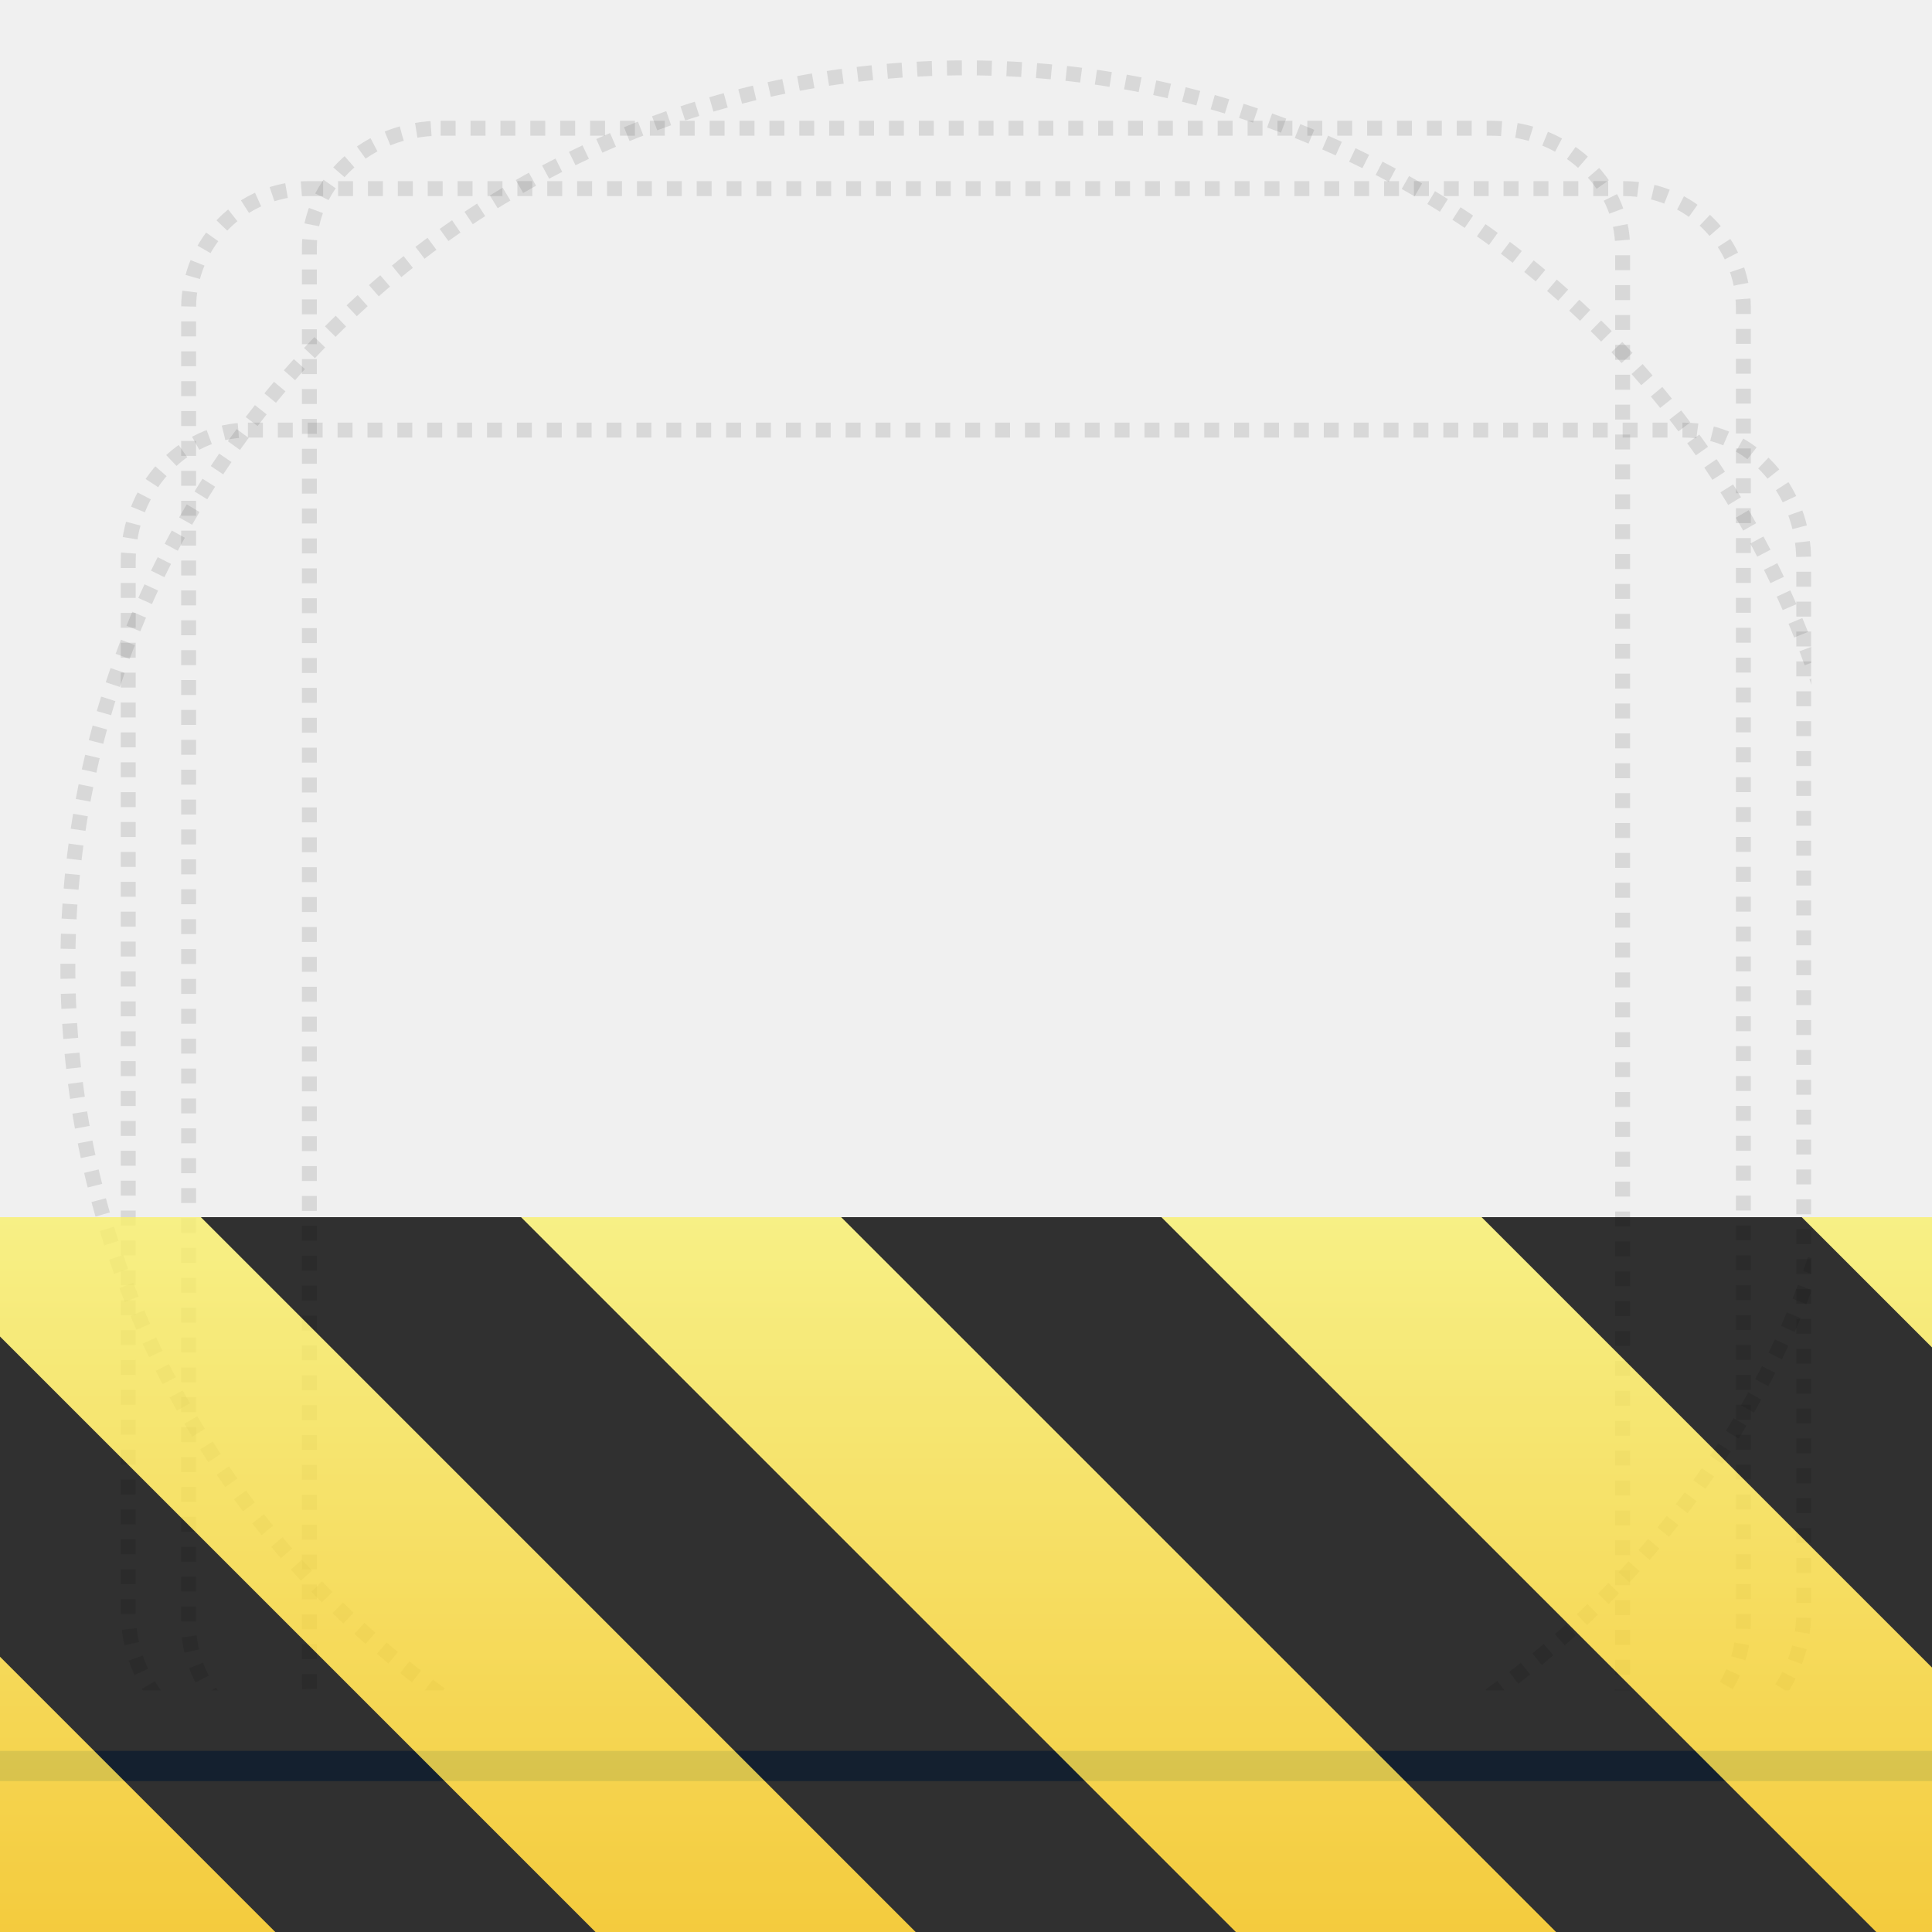
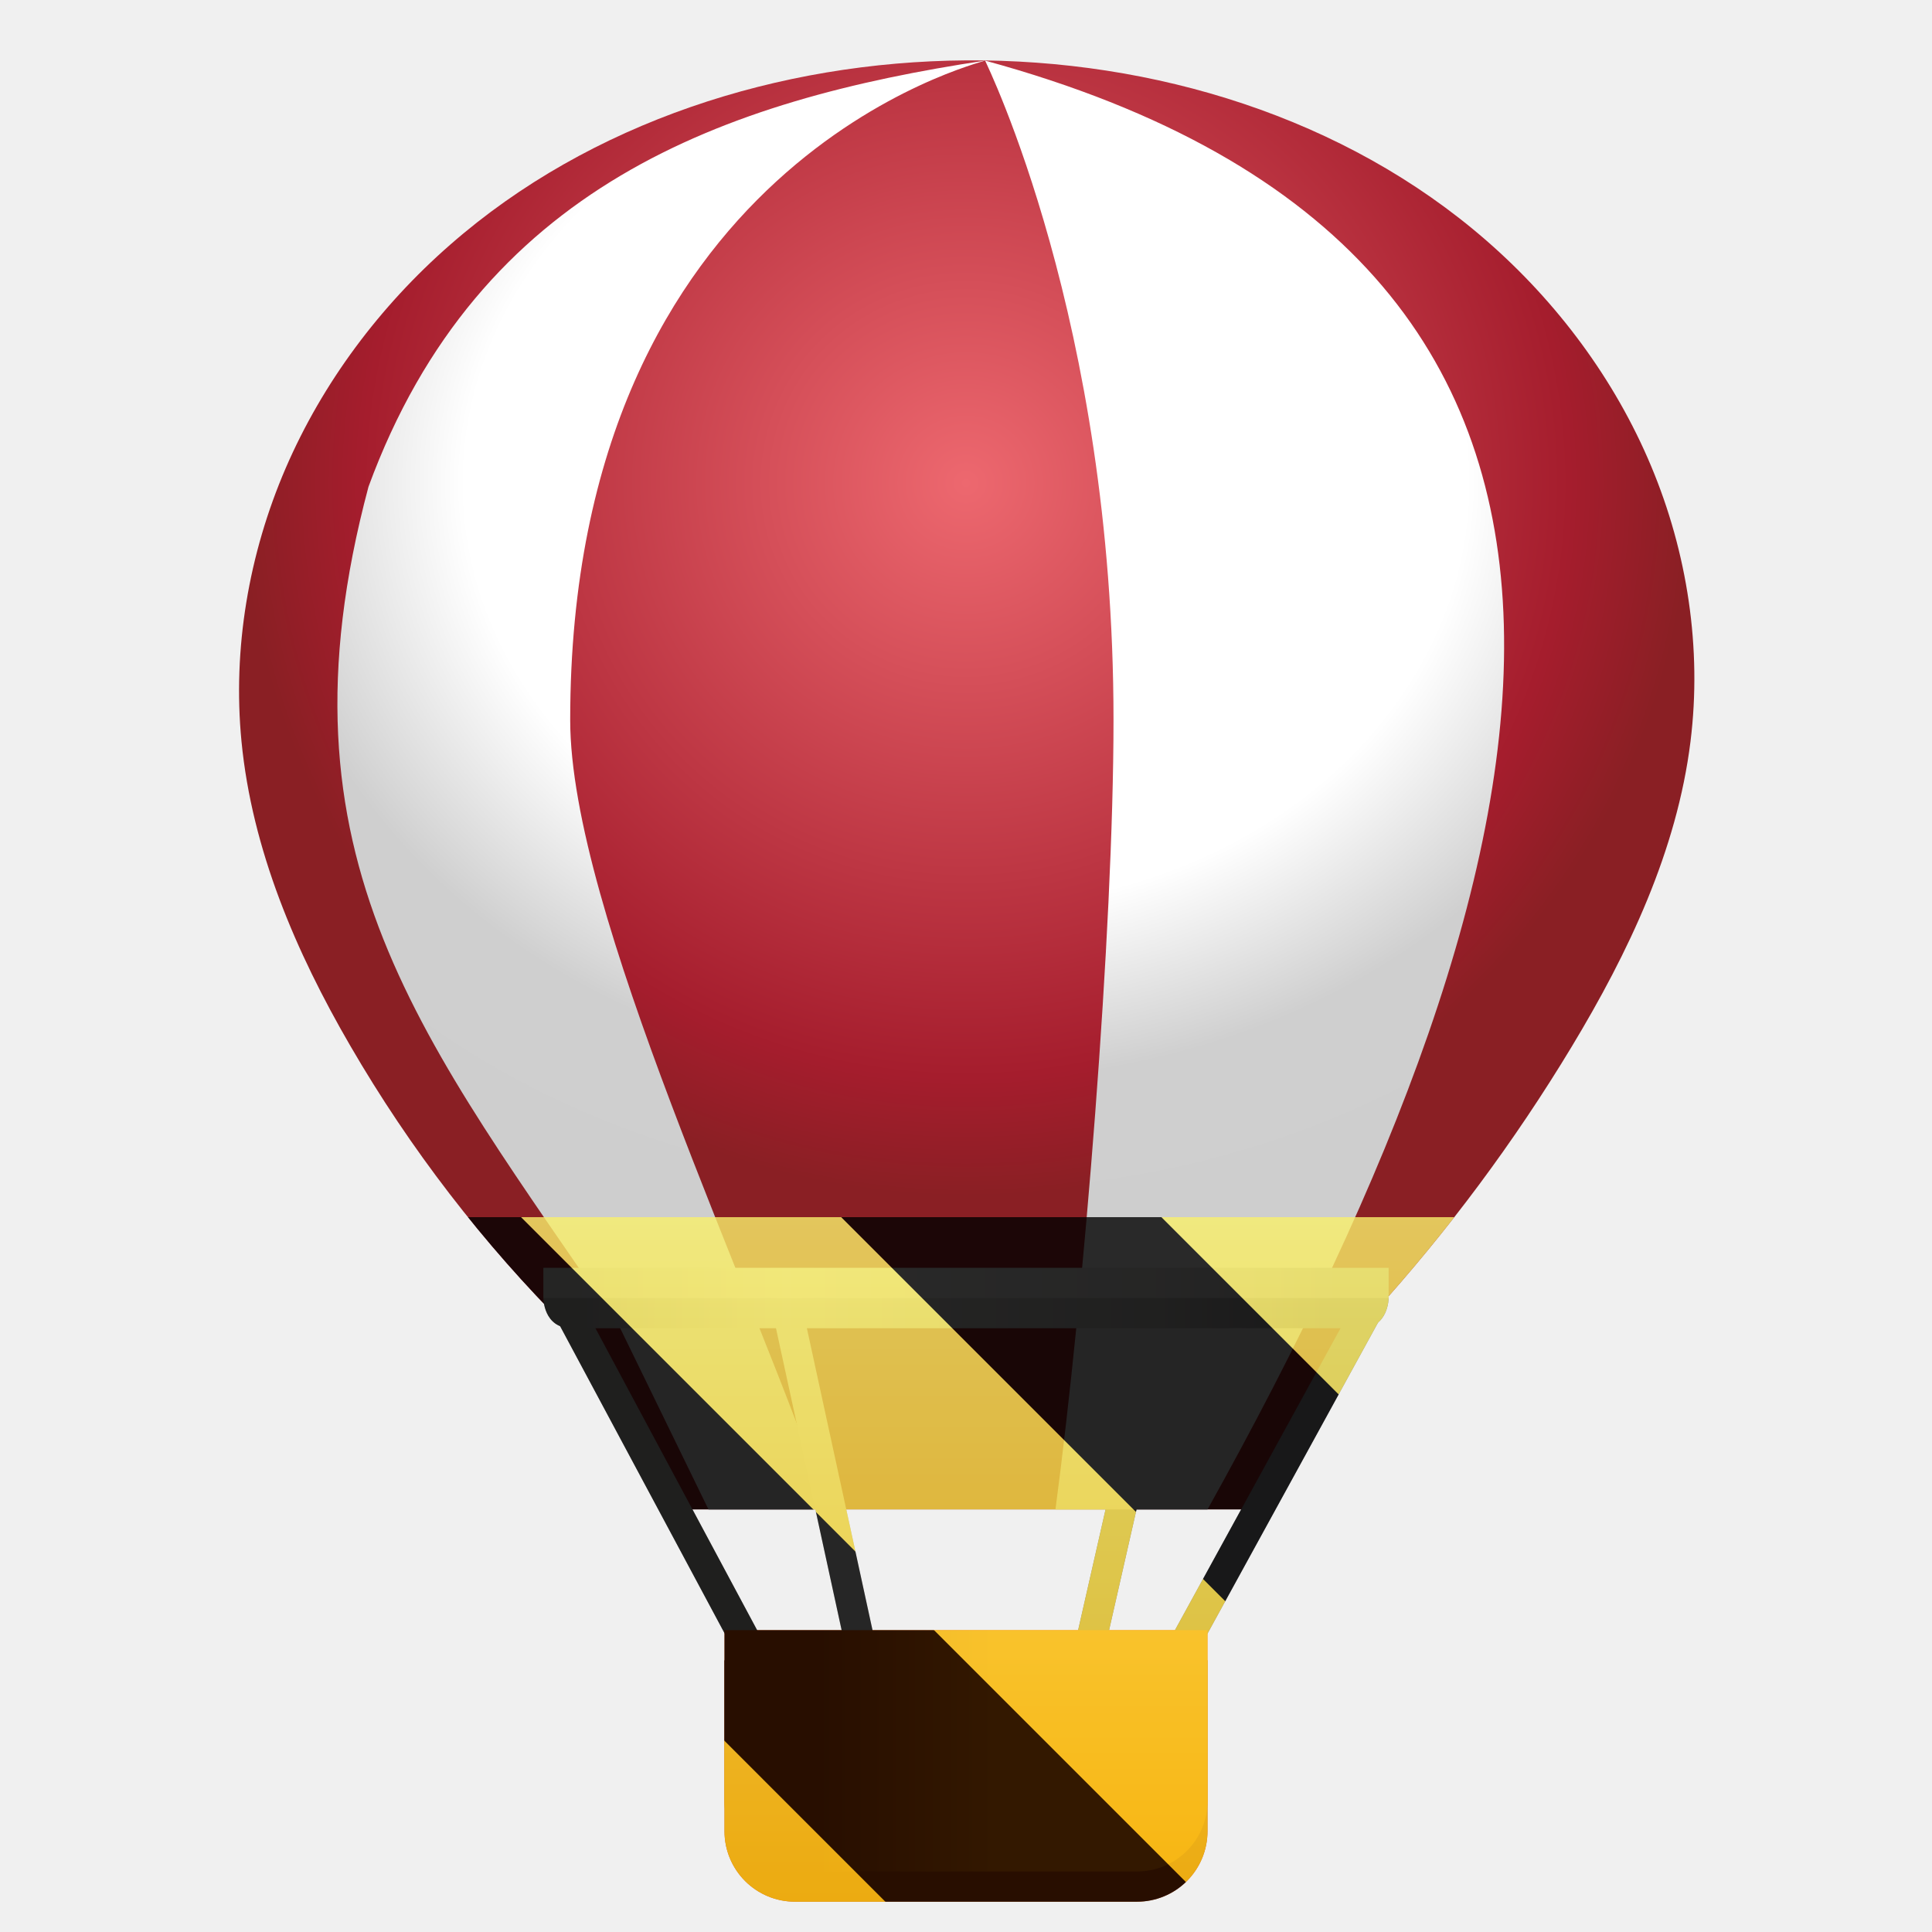
- <svg xmlns="http://www.w3.org/2000/svg" xmlns:xlink="http://www.w3.org/1999/xlink" width="128px" height="128px" viewBox="0 0 128 128" version="1.1">
+ <svg xmlns="http://www.w3.org/2000/svg" xmlns:xlink="http://www.w3.org/1999/xlink" width="128" height="128">
  <defs>
-     <filter id="alpha" filterUnits="objectBoundingBox" x="0%" y="0%" width="100%" height="100%">
-       <feColorMatrix type="matrix" in="SourceGraphic" values="0 0 0 0 1 0 0 0 0 1 0 0 0 0 1 0 0 0 1 0" />
-     </filter>
-     <mask id="mask0">
-       <g filter="url(#alpha)">
-         <rect x="0" y="0" width="128" height="128" style="fill:rgb(0%,0%,0%);fill-opacity:0.1;stroke:none;" />
+     <clipPath id="b">
+       <path d="M0 0h192v152H0z" />
+     </clipPath>
+     <clipPath id="c">
+       <path d="M0 0h192v152H0z" />
+     </clipPath>
+     <clipPath id="o">
+       <path d="M0 0h128v128H0z" />
+     </clipPath>
+     <clipPath id="f">
+       <path d="M0 0h128v128H0z" />
+     </clipPath>
+     <clipPath id="r">
+       <path d="M0 0h128v128H0z" />
+     </clipPath>
+     <clipPath id="t">
+       <path d="M0 0h128v128H0z" />
+     </clipPath>
+     <clipPath id="d">
+       <path d="M0 0h192v152H0z" />
+     </clipPath>
+     <clipPath id="e">
+       <path d="M0 0h192v152H0z" />
+     </clipPath>
+     <mask id="j">
+       <g filter="url(#a)">
+         <path fill-opacity=".1" d="M0 0h128v128H0z" />
      </g>
    </mask>
-     <clipPath id="clip1">
-       <rect x="0" y="0" width="192" height="152" />
-     </clipPath>
-     <g id="surface10726" clip-path="url(#clip1)">
-       <path style="fill:none;stroke-width:0.99;stroke-linecap:butt;stroke-linejoin:miter;stroke:rgb(0%,0%,0%);stroke-opacity:1;stroke-dasharray:0.99,0.99;stroke-miterlimit:4;" d="M 123.504 236 C 123.504 268.863 96.863 295.504 64 295.504 C 31.137 295.504 4.496 268.863 4.496 236 C 4.496 203.137 31.137 176.496 64 176.496 C 96.863 176.496 123.504 203.137 123.504 236 Z M 123.504 236 " transform="matrix(1,0,0,1,8,-156)" />
-     </g>
-     <mask id="mask1">
-       <g filter="url(#alpha)">
-         <rect x="0" y="0" width="128" height="128" style="fill:rgb(0%,0%,0%);fill-opacity:0.1;stroke:none;" />
+     <mask id="A">
+       <g filter="url(#a)">
+         <path fill-opacity=".3" d="M0 0h128v128H0z" />
      </g>
    </mask>
-     <clipPath id="clip2">
-       <rect x="0" y="0" width="192" height="152" />
-     </clipPath>
-     <g id="surface10729" clip-path="url(#clip2)">
-       <path style="fill:none;stroke-width:0.99;stroke-linecap:butt;stroke-linejoin:miter;stroke:rgb(0%,0%,0%);stroke-opacity:1;stroke-dasharray:0.99,0.99;stroke-miterlimit:4;" d="M 29.195 180.496 L 98.805 180.496 C 103.609 180.496 107.504 184.047 107.504 188.426 L 107.504 283.574 C 107.504 287.953 103.609 291.504 98.805 291.504 L 29.195 291.504 C 24.391 291.504 20.496 287.953 20.496 283.574 L 20.496 188.426 C 20.496 184.047 24.391 180.496 29.195 180.496 Z M 29.195 180.496 " transform="matrix(1,0,0,1,8,-156)" />
-     </g>
-     <mask id="mask2">
-       <g filter="url(#alpha)">
-         <rect x="0" y="0" width="128" height="128" style="fill:rgb(0%,0%,0%);fill-opacity:0.1;stroke:none;" />
+     <mask id="y">
+       <g filter="url(#a)">
+         <path fill-opacity=".1" d="M0 0h128v128H0z" />
      </g>
    </mask>
-     <clipPath id="clip3">
-       <rect x="0" y="0" width="192" height="152" />
-     </clipPath>
-     <g id="surface10732" clip-path="url(#clip3)">
-       <path style="fill:none;stroke-width:0.99;stroke-linecap:butt;stroke-linejoin:miter;stroke:rgb(0%,0%,0%);stroke-opacity:1;stroke-dasharray:0.99,0.99;stroke-miterlimit:4;" d="M 20.418 184.496 L 107.582 184.496 C 111.957 184.496 115.504 188.043 115.504 192.418 L 115.504 279.582 C 115.504 283.957 111.957 287.504 107.582 287.504 L 20.418 287.504 C 16.043 287.504 12.496 283.957 12.496 279.582 L 12.496 192.418 C 12.496 188.043 16.043 184.496 20.418 184.496 Z M 20.418 184.496 " transform="matrix(1,0,0,1,8,-156)" />
-     </g>
-     <mask id="mask3">
-       <g filter="url(#alpha)">
-         <rect x="0" y="0" width="128" height="128" style="fill:rgb(0%,0%,0%);fill-opacity:0.1;stroke:none;" />
+     <mask id="v">
+       <g filter="url(#a)">
+         <path fill-opacity=".8" d="M0 0h128v128H0z" />
      </g>
    </mask>
-     <clipPath id="clip4">
-       <rect x="0" y="0" width="192" height="152" />
-     </clipPath>
-     <g id="surface10735" clip-path="url(#clip4)">
-       <path style="fill:none;stroke-width:0.99;stroke-linecap:butt;stroke-linejoin:miter;stroke:rgb(0%,0%,0%);stroke-opacity:1;stroke-dasharray:0.99,0.99;stroke-miterlimit:4;" d="M 16.426 200.496 L 111.574 200.496 C 115.953 200.496 119.504 204.391 119.504 209.195 L 119.504 278.805 C 119.504 283.609 115.953 287.504 111.574 287.504 L 16.426 287.504 C 12.047 287.504 8.496 283.609 8.496 278.805 L 8.496 209.195 C 8.496 204.391 12.047 200.496 16.426 200.496 Z M 16.426 200.496 " transform="matrix(1,0,0,1,8,-156)" />
-     </g>
-     <mask id="mask5">
-       <g filter="url(#alpha)">
-         <rect x="0" y="0" width="128" height="128" style="fill:rgb(0%,0%,0%);fill-opacity:0.1;stroke:none;" />
+     <mask id="m">
+       <g filter="url(#a)">
+         <path fill-opacity=".3" d="M0 0h128v128H0z" />
      </g>
    </mask>
-     <clipPath id="clip7">
-       <rect x="0" y="0" width="192" height="152" />
-     </clipPath>
-     <g id="surface10726" clip-path="url(#clip7)">
-       <path style="fill:none;stroke-width:0.99;stroke-linecap:butt;stroke-linejoin:miter;stroke:rgb(0%,0%,0%);stroke-opacity:1;stroke-dasharray:0.99,0.99;stroke-miterlimit:4;" d="M 123.504 236 C 123.504 268.863 96.863 295.504 64 295.504 C 31.137 295.504 4.496 268.863 4.496 236 C 4.496 203.137 31.137 176.496 64 176.496 C 96.863 176.496 123.504 203.137 123.504 236 Z M 123.504 236 " transform="matrix(1,0,0,1,8,-156)" />
+     <mask id="D">
+       <use xlink:href="#q" />
+     </mask>
+     <g id="u" clip-path="url(#r)">
+       <path d="M128 80.64V128H0V80.64zm0 0" fill="url(#s)" />
+       <path d="M13.309 80.64L60.664 128H81.88l-47.36-47.36zm42.421 0L103.094 128h21.215L76.945 80.64zm42.43 0L128 110.48V89.27l-8.629-8.63zM0 88.548v21.215L18.238 128h21.215zm0 0" />
    </g>
-     <mask id="mask6">
-       <g filter="url(#alpha)">
-         <rect x="0" y="0" width="128" height="128" style="fill:rgb(0%,0%,0%);fill-opacity:0.1;stroke:none;" />
-       </g>
-     </mask>
-     <clipPath id="clip8">
-       <rect x="0" y="0" width="192" height="152" />
-     </clipPath>
-     <g id="surface10729" clip-path="url(#clip8)">
-       <path style="fill:none;stroke-width:0.99;stroke-linecap:butt;stroke-linejoin:miter;stroke:rgb(0%,0%,0%);stroke-opacity:1;stroke-dasharray:0.99,0.99;stroke-miterlimit:4;" d="M 29.195 180.496 L 98.805 180.496 C 103.609 180.496 107.504 184.047 107.504 188.426 L 107.504 283.574 C 107.504 287.953 103.609 291.504 98.805 291.504 L 29.195 291.504 C 24.391 291.504 20.496 287.953 20.496 283.574 L 20.496 188.426 C 20.496 184.047 24.391 180.496 29.195 180.496 Z M 29.195 180.496 " transform="matrix(1,0,0,1,8,-156)" />
+     <g id="p" clip-path="url(#f)">
+       <path d="M77 88l-5 22" fill="none" stroke-width="2" stroke="#77767b" />
+       <path d="M64 4c-12.355.09-24.879 4.074-34.176 12.215-4.652 4.066-8.449 9.133-10.898 14.805C16.48 36.695 15.402 42.977 16 49.125c.695 7.16 3.594 13.941 7.207 20.16a90.703 90.703 0 0014.398 18.7L44.395 100h37.96L91 87a114.167 114.167 0 0013.125-17.648c3.766-6.243 6.977-12.993 7.875-20.227.766-6.168-.207-12.52-2.613-18.254-2.403-5.734-6.219-10.848-10.907-14.93C89.105 7.773 76.434 3.911 64 4zm0 0" fill="url(#g)" />
+       <path d="M65.262 4.016c-17.219 2.597-33.532 8.3-40.848 28.23C17.81 56.95 28.074 68.863 41.09 88l5.851 12.008h7.922C49.938 85.496 37.777 60.34 37.777 47.703c0-37.058 27.282-43.558 27.485-43.687zm.004 0c.07.187 8.511 17.238 8.507 43.687 0 13.957-1.949 38.047-3.847 52.305H80c24.254-43.512 32.934-82.988-14.734-95.992zm0 0" fill="url(#h)" />
+       <use xlink:href="#i" transform="translate(-8 -16)" mask="url(#j)" />
+       <path d="M52 86l5 23" fill="none" stroke-width="2" stroke="#c0bfbc" />
+       <path d="M80 110v11.316a4.666 4.666 0 01-4.676 4.676H52.676A4.666 4.666 0 0148 121.316V110zm0 0" fill="#c64600" />
+       <path d="M37.457 86.395L49.562 109" fill="none" stroke-width="2" stroke="#9a9996" />
+       <path d="M36 84v2s0 2 1.871 2H90.13C92 88 92 86 92 86v-2zm0 0" fill="url(#k)" />
+       <use xlink:href="#l" transform="translate(-8 -16)" mask="url(#m)" />
+       <path d="M90.5 87l-12.063 22" fill="none" stroke-width="2" stroke="#77767b" />
+       <path d="M80 108v11.316a4.666 4.666 0 01-4.676 4.676H52.676A4.666 4.666 0 0148 119.316V108zm0 0" fill="url(#n)" />
    </g>
-     <mask id="mask7">
-       <g filter="url(#alpha)">
-         <rect x="0" y="0" width="128" height="128" style="fill:rgb(0%,0%,0%);fill-opacity:0.1;stroke:none;" />
-       </g>
-     </mask>
-     <clipPath id="clip9">
-       <rect x="0" y="0" width="192" height="152" />
-     </clipPath>
-     <g id="surface10732" clip-path="url(#clip9)">
-       <path style="fill:none;stroke-width:0.99;stroke-linecap:butt;stroke-linejoin:miter;stroke:rgb(0%,0%,0%);stroke-opacity:1;stroke-dasharray:0.99,0.99;stroke-miterlimit:4;" d="M 20.418 184.496 L 107.582 184.496 C 111.957 184.496 115.504 188.043 115.504 192.418 L 115.504 279.582 C 115.504 283.957 111.957 287.504 107.582 287.504 L 20.418 287.504 C 16.043 287.504 12.496 283.957 12.496 279.582 L 12.496 192.418 C 12.496 188.043 16.043 184.496 20.418 184.496 Z M 20.418 184.496 " transform="matrix(1,0,0,1,8,-156)" />
+     <g id="l" clip-path="url(#c)">
+       <path d="M44 100h56v2H44zm0 0" fill="#fff" />
    </g>
-     <mask id="mask8">
-       <g filter="url(#alpha)">
-         <rect x="0" y="0" width="128" height="128" style="fill:rgb(0%,0%,0%);fill-opacity:0.1;stroke:none;" />
-       </g>
-     </mask>
-     <clipPath id="clip10">
-       <rect x="0" y="0" width="192" height="152" />
-     </clipPath>
-     <g id="surface10735" clip-path="url(#clip10)">
-       <path style="fill:none;stroke-width:0.99;stroke-linecap:butt;stroke-linejoin:miter;stroke:rgb(0%,0%,0%);stroke-opacity:1;stroke-dasharray:0.99,0.99;stroke-miterlimit:4;" d="M 16.426 200.496 L 111.574 200.496 C 115.953 200.496 119.504 204.391 119.504 209.195 L 119.504 278.805 C 119.504 283.609 115.953 287.504 111.574 287.504 L 16.426 287.504 C 12.047 287.504 8.496 283.609 8.496 278.805 L 8.496 209.195 C 8.496 204.391 12.047 200.496 16.426 200.496 Z M 16.426 200.496 " transform="matrix(1,0,0,1,8,-156)" />
+     <g id="q" clip-path="url(#o)" filter="url(#a)">
+       <use xlink:href="#p" />
    </g>
-     <clipPath id="clip6">
-       <rect x="0" y="0" width="128" height="128" />
-     </clipPath>
-     <g id="surface10750" clip-path="url(#clip6)">
-       <rect x="0" y="0" width="128" height="128" style="fill:rgb(94.118%,94.118%,94.118%);fill-opacity:1;stroke:none;" />
-       <use xlink:href="#surface10726" transform="matrix(1,0,0,1,-8,-16)" mask="url(#mask5)" />
-       <use xlink:href="#surface10729" transform="matrix(1,0,0,1,-8,-16)" mask="url(#mask6)" />
-       <use xlink:href="#surface10732" transform="matrix(1,0,0,1,-8,-16)" mask="url(#mask7)" />
-       <use xlink:href="#surface10735" transform="matrix(1,0,0,1,-8,-16)" mask="url(#mask8)" />
-       <path style="fill:none;stroke-width:2;stroke-linecap:butt;stroke-linejoin:miter;stroke:rgb(38.431%,62.745%,91.765%);stroke-opacity:1;stroke-miterlimit:4;" d="M 0 289 L 128 289 " transform="matrix(1,0,0,1,0,-172)" />
+     <g id="i" clip-path="url(#b)">
+       <path d="M91 116l8-13H45l8.004 13zm0 0" fill-rule="evenodd" />
    </g>
-     <clipPath id="clip5">
-       <rect x="0" y="0" width="128" height="128" />
-     </clipPath>
-     <g id="surface10753" clip-path="url(#clip5)" filter="url(#alpha)">
-       <use xlink:href="#surface10750" />
+     <g id="C" clip-path="url(#t)">
+       <use xlink:href="#u" mask="url(#v)" />
    </g>
-     <mask id="mask4">
-       <use xlink:href="#surface10753" />
-     </mask>
-     <mask id="mask9">
-       <g filter="url(#alpha)">
-         <rect x="0" y="0" width="128" height="128" style="fill:rgb(0%,0%,0%);fill-opacity:0.8;stroke:none;" />
-       </g>
-     </mask>
-     <linearGradient id="linear0" gradientUnits="userSpaceOnUse" x1="300" y1="235" x2="428" y2="235" gradientTransform="matrix(0.000000000000000023,0.37,-0.98462,0.00000000000000006,295.385,-30.36)">
-       <stop offset="0" style="stop-color:rgb(97.647%,94.118%,41.961%);stop-opacity:1;" />
-       <stop offset="1" style="stop-color:rgb(96.078%,76.078%,6.667%);stop-opacity:1;" />
+     <linearGradient id="s" gradientUnits="userSpaceOnUse" x1="300" y1="235" x2="428" y2="235" gradientTransform="matrix(0 .37 -.98462 0 295.385 -30.36)">
+       <stop offset="0" stop-color="#f9f06b" />
+       <stop offset="1" stop-color="#f5c211" />
    </linearGradient>
-     <clipPath id="clip12">
-       <rect x="0" y="0" width="128" height="128" />
-     </clipPath>
-     <g id="surface10747" clip-path="url(#clip12)">
-       <path style=" stroke:none;fill-rule:nonzero;fill:url(#linear0);" d="M 128 80.641 L 128 128 L 0 128 L 0 80.641 Z M 128 80.641 " />
-       <path style=" stroke:none;fill-rule:nonzero;fill:rgb(0%,0%,0%);fill-opacity:1;" d="M 13.309 80.641 L 60.664 128 L 81.879 128 L 34.52 80.641 Z M 55.73 80.641 L 103.094 128 L 124.309 128 L 76.945 80.641 Z M 98.16 80.641 L 128 110.48 L 128 89.27 L 119.371 80.641 Z M 0 88.547 L 0 109.762 L 18.238 128 L 39.453 128 Z M 0 88.547 " />
-     </g>
-     <clipPath id="clip11">
-       <rect x="0" y="0" width="128" height="128" />
-     </clipPath>
-     <g id="surface10752" clip-path="url(#clip11)">
-       <use xlink:href="#surface10747" mask="url(#mask9)" />
-     </g>
+     <linearGradient id="k" gradientUnits="userSpaceOnUse" x1="46" y1="104" x2="96.377" y2="104" gradientTransform="translate(-8 -18)">
+       <stop offset="0" stop-color="#9a9996" />
+       <stop offset=".278" stop-color="#c0bfbc" />
+       <stop offset=".774" stop-color="#9f9e9b" />
+       <stop offset="1" stop-color="#77767b" />
+     </linearGradient>
+     <linearGradient id="B" gradientUnits="userSpaceOnUse" x1="54" y1="284" x2="66" y2="284" gradientTransform="translate(0 -172)">
+       <stop offset="0" stop-color="#c64600" />
+       <stop offset="1" stop-color="#ff7800" />
+     </linearGradient>
+     <linearGradient id="n" gradientUnits="userSpaceOnUse" x1="54" y1="284" x2="66" y2="284" gradientTransform="translate(0 -172)">
+       <stop offset="0" stop-color="#c64600" />
+       <stop offset="1" stop-color="#ff7800" />
+     </linearGradient>
+     <linearGradient id="z" gradientUnits="userSpaceOnUse" x1="46" y1="104" x2="96.377" y2="104" gradientTransform="translate(-8 -18)">
+       <stop offset="0" stop-color="#9a9996" />
+       <stop offset=".278" stop-color="#c0bfbc" />
+       <stop offset=".774" stop-color="#9f9e9b" />
+       <stop offset="1" stop-color="#77767b" />
+     </linearGradient>
+     <radialGradient id="x" gradientUnits="userSpaceOnUse" cx="64" cy="209.913" fx="64" fy="209.913" r="41.212" gradientTransform="matrix(1.55293 0 0 1.31029 -35.388 -243.047)">
+       <stop offset="0" stop-color="#fff" />
+       <stop offset=".519" stop-color="#fff" />
+       <stop offset=".734" stop-color="#cfcfcf" />
+       <stop offset="1" stop-color="#cecece" />
+     </radialGradient>
+     <radialGradient id="h" gradientUnits="userSpaceOnUse" cx="64" cy="209.913" fx="64" fy="209.913" r="41.212" gradientTransform="matrix(1.55293 0 0 1.31029 -35.388 -243.047)">
+       <stop offset="0" stop-color="#fff" />
+       <stop offset=".519" stop-color="#fff" />
+       <stop offset=".734" stop-color="#cfcfcf" />
+       <stop offset="1" stop-color="#cecece" />
+     </radialGradient>
+     <radialGradient id="g" gradientUnits="userSpaceOnUse" cx="64" cy="203.706" fx="64" fy="203.706" r="48" gradientTransform="matrix(1 0 0 .98499 0 -168.648)">
+       <stop offset="0" stop-color="#ed686f" />
+       <stop offset=".833" stop-color="#a51d2d" />
+       <stop offset="1" stop-color="#8a1f24" />
+     </radialGradient>
+     <radialGradient id="w" gradientUnits="userSpaceOnUse" cx="64" cy="203.706" fx="64" fy="203.706" r="48" gradientTransform="matrix(1 0 0 .98499 0 -168.648)">
+       <stop offset="0" stop-color="#ed686f" />
+       <stop offset=".833" stop-color="#a51d2d" />
+       <stop offset="1" stop-color="#8a1f24" />
+     </radialGradient>
+     <filter id="a" filterUnits="objectBoundingBox" x="0%" y="0%" width="100%" height="100%">
+       <feColorMatrix in="SourceGraphic" values="0 0 0 0 1 0 0 0 0 1 0 0 0 0 1 0 0 0 1 0" />
+     </filter>
  </defs>
-   <g id="surface10672">
-     <rect x="0" y="0" width="128" height="128" style="fill:rgb(94.118%,94.118%,94.118%);fill-opacity:1;stroke:none;" />
-     <use xlink:href="#surface10726" transform="matrix(1,0,0,1,-8,-16)" mask="url(#mask0)" />
-     <use xlink:href="#surface10729" transform="matrix(1,0,0,1,-8,-16)" mask="url(#mask1)" />
-     <use xlink:href="#surface10732" transform="matrix(1,0,0,1,-8,-16)" mask="url(#mask2)" />
-     <use xlink:href="#surface10735" transform="matrix(1,0,0,1,-8,-16)" mask="url(#mask3)" />
-     <path style="fill:none;stroke-width:2;stroke-linecap:butt;stroke-linejoin:miter;stroke:rgb(38.431%,62.745%,91.765%);stroke-opacity:1;stroke-miterlimit:4;" d="M 0 289 L 128 289 " transform="matrix(1,0,0,1,0,-172)" />
-     <use xlink:href="#surface10752" mask="url(#mask4)" />
-   </g>
+   <path d="M77 88l-5 22" fill="none" stroke-width="2" stroke="#77767b" />
+   <path d="M64 4c-12.355.09-24.879 4.074-34.176 12.215-4.652 4.066-8.449 9.133-10.898 14.805C16.48 36.695 15.402 42.977 16 49.125c.695 7.16 3.594 13.941 7.207 20.16a90.703 90.703 0 0014.398 18.7L44.395 100h37.96L91 87a114.167 114.167 0 0013.125-17.648c3.766-6.243 6.977-12.993 7.875-20.227.766-6.168-.207-12.52-2.613-18.254-2.403-5.734-6.219-10.848-10.907-14.93C89.105 7.773 76.434 3.911 64 4zm0 0" fill="url(#w)" />
+   <path d="M65.262 4.016c-17.219 2.597-33.532 8.3-40.848 28.23C17.81 56.95 28.074 68.863 41.09 88l5.851 12.008h7.922C49.938 85.496 37.777 60.34 37.777 47.703c0-37.058 27.282-43.558 27.485-43.687zm.004 0c.07.187 8.511 17.238 8.507 43.687 0 13.957-1.949 38.047-3.847 52.305H80c24.254-43.512 32.934-82.988-14.734-95.992zm0 0" fill="url(#x)" />
+   <use xlink:href="#i" transform="translate(-8 -16)" mask="url(#y)" />
+   <path d="M52 86l5 23" fill="none" stroke-width="2" stroke="#c0bfbc" />
+   <path d="M80 110v11.316a4.666 4.666 0 01-4.676 4.676H52.676A4.666 4.666 0 0148 121.316V110zm0 0" fill="#c64600" />
+   <path d="M37.457 86.395L49.562 109" fill="none" stroke-width="2" stroke="#9a9996" />
+   <path d="M36 84v2s0 2 1.871 2H90.13C92 88 92 86 92 86v-2zm0 0" fill="url(#z)" />
+   <use xlink:href="#l" transform="translate(-8 -16)" mask="url(#A)" />
+   <path d="M90.5 87l-12.063 22" fill="none" stroke-width="2" stroke="#77767b" />
+   <path d="M80 108v11.316a4.666 4.666 0 01-4.676 4.676H52.676A4.666 4.666 0 0148 119.316V108zm0 0" fill="url(#B)" />
+   <use xlink:href="#C" mask="url(#D)" />
</svg>
